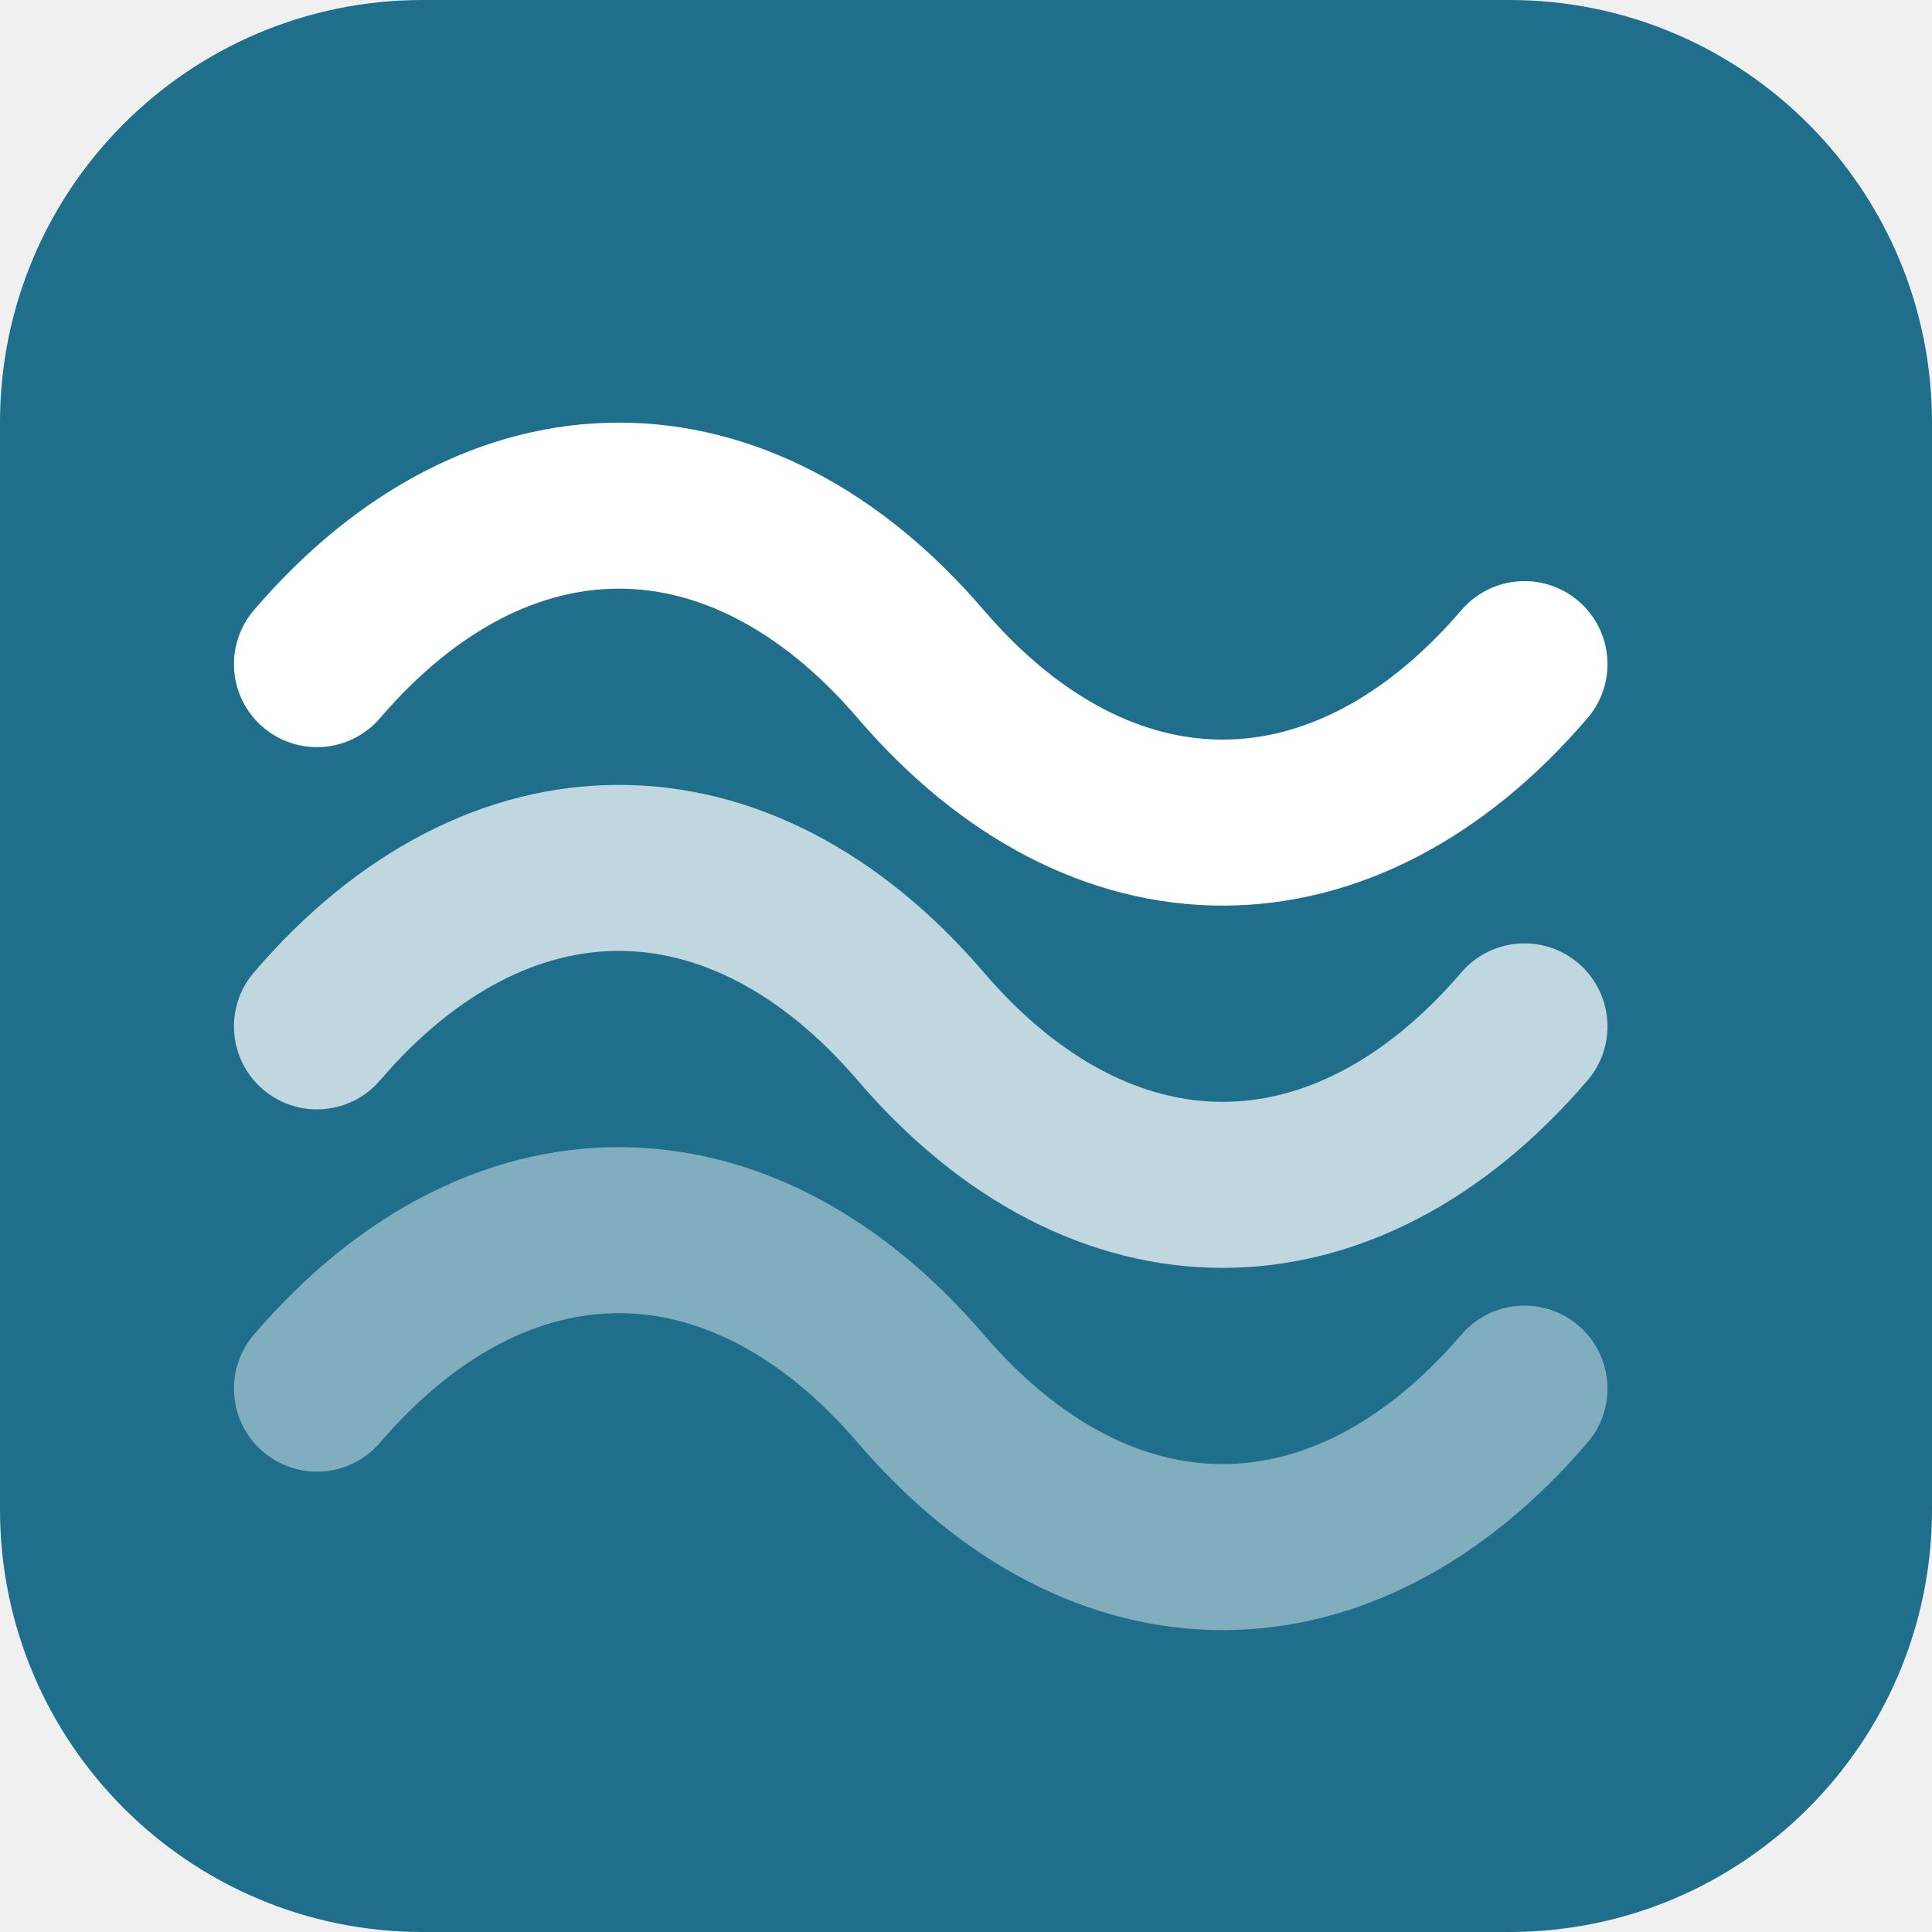
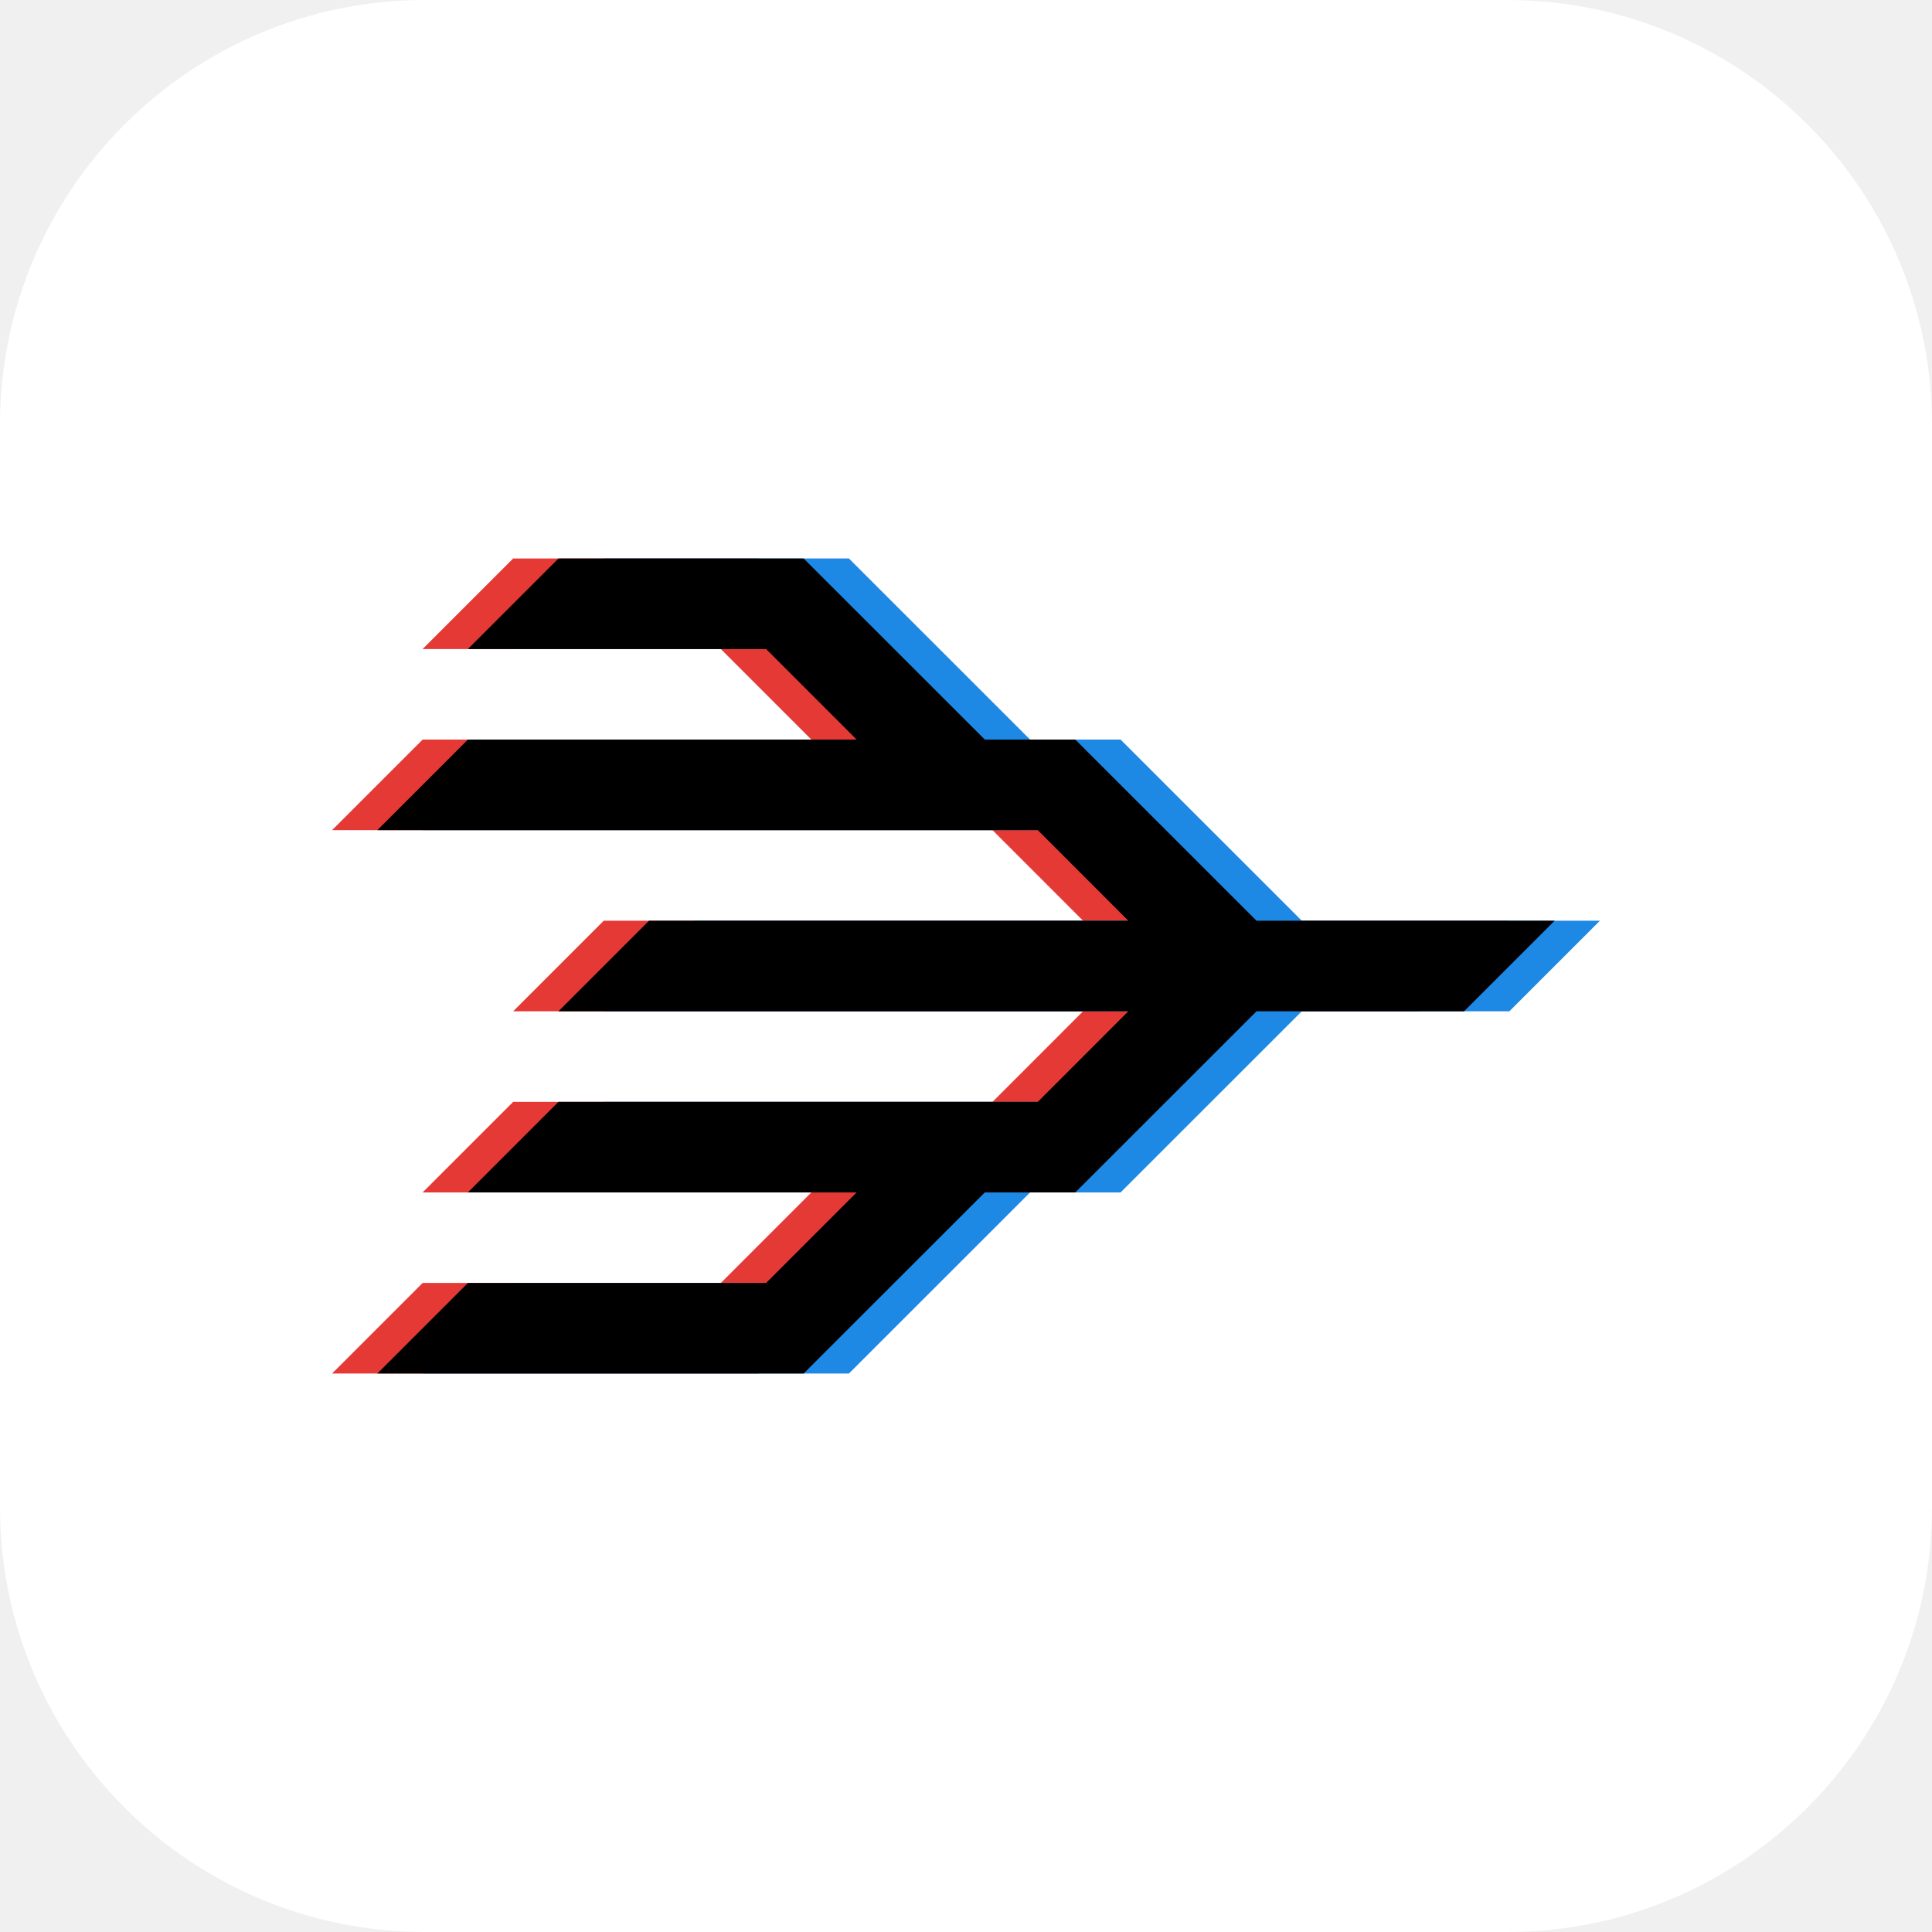
<svg xmlns="http://www.w3.org/2000/svg" viewBox="0 0 512 512" width="512" height="512">
-   <rect width="512" height="512" rx="112" fill="#1F6E8C" />
-   <path fill="none" stroke="#FFFFFF" stroke-width="44" stroke-linecap="round" d="M84 176c48-56 112-56 160 0s112 56 160 0" />
-   <path fill="none" stroke="#FFFFFF" stroke-width="44" stroke-linecap="round" stroke-opacity="0.72" d="M84 272c48-56 112-56 160 0s112 56 160 0" />
-   <path fill="none" stroke="#FFFFFF" stroke-width="44" stroke-linecap="round" stroke-opacity="0.44" d="M84 368c48-56 112-56 160 0s112 56 160 0" />
+   <rect width="512" height="512" rx="112.64" fill="#FFFFFF" />
+   <path transform="translate(88 148) scale(24)" fill="#E53935" d="M2 0L4.707 0L6.854 2.146L6.146 2.854L4.293 1L1 1ZM1 2L7.707 2L9.854 4.146L9.146 4.854L7.293 3L0 3ZM3 4L13 4L12 5L2 5ZM2 6L7.293 6L9.146 4.146L9.854 4.854L7.707 7L1 7ZM1 8L4.293 8L6.146 6.146L6.854 6.854L4.707 9L0 9Z" />
+   <path transform="translate(112 148) scale(24)" fill="#1E88E5" d="M2 0L4.707 0L6.854 2.146L6.146 2.854L4.293 1L1 1ZM1 2L7.707 2L9.854 4.146L9.146 4.854L7.293 3L0 3ZM3 4L13 4L12 5L2 5ZM2 6L7.293 6L9.146 4.146L9.854 4.854L7.707 7L1 7ZM1 8L4.293 8L6.146 6.146L6.854 6.854L4.707 9L0 9Z" />
+   <path transform="translate(100 148) scale(24)" fill="#000000" d="M2 0L4.707 0L6.854 2.146L6.146 2.854L4.293 1L1 1ZM1 2L7.707 2L9.854 4.146L9.146 4.854L7.293 3L0 3ZM3 4L13 4L12 5L2 5ZM2 6L7.293 6L9.146 4.146L9.854 4.854L7.707 7L1 7ZM1 8L4.293 8L6.146 6.146L6.854 6.854L4.707 9L0 9Z" />
</svg>
